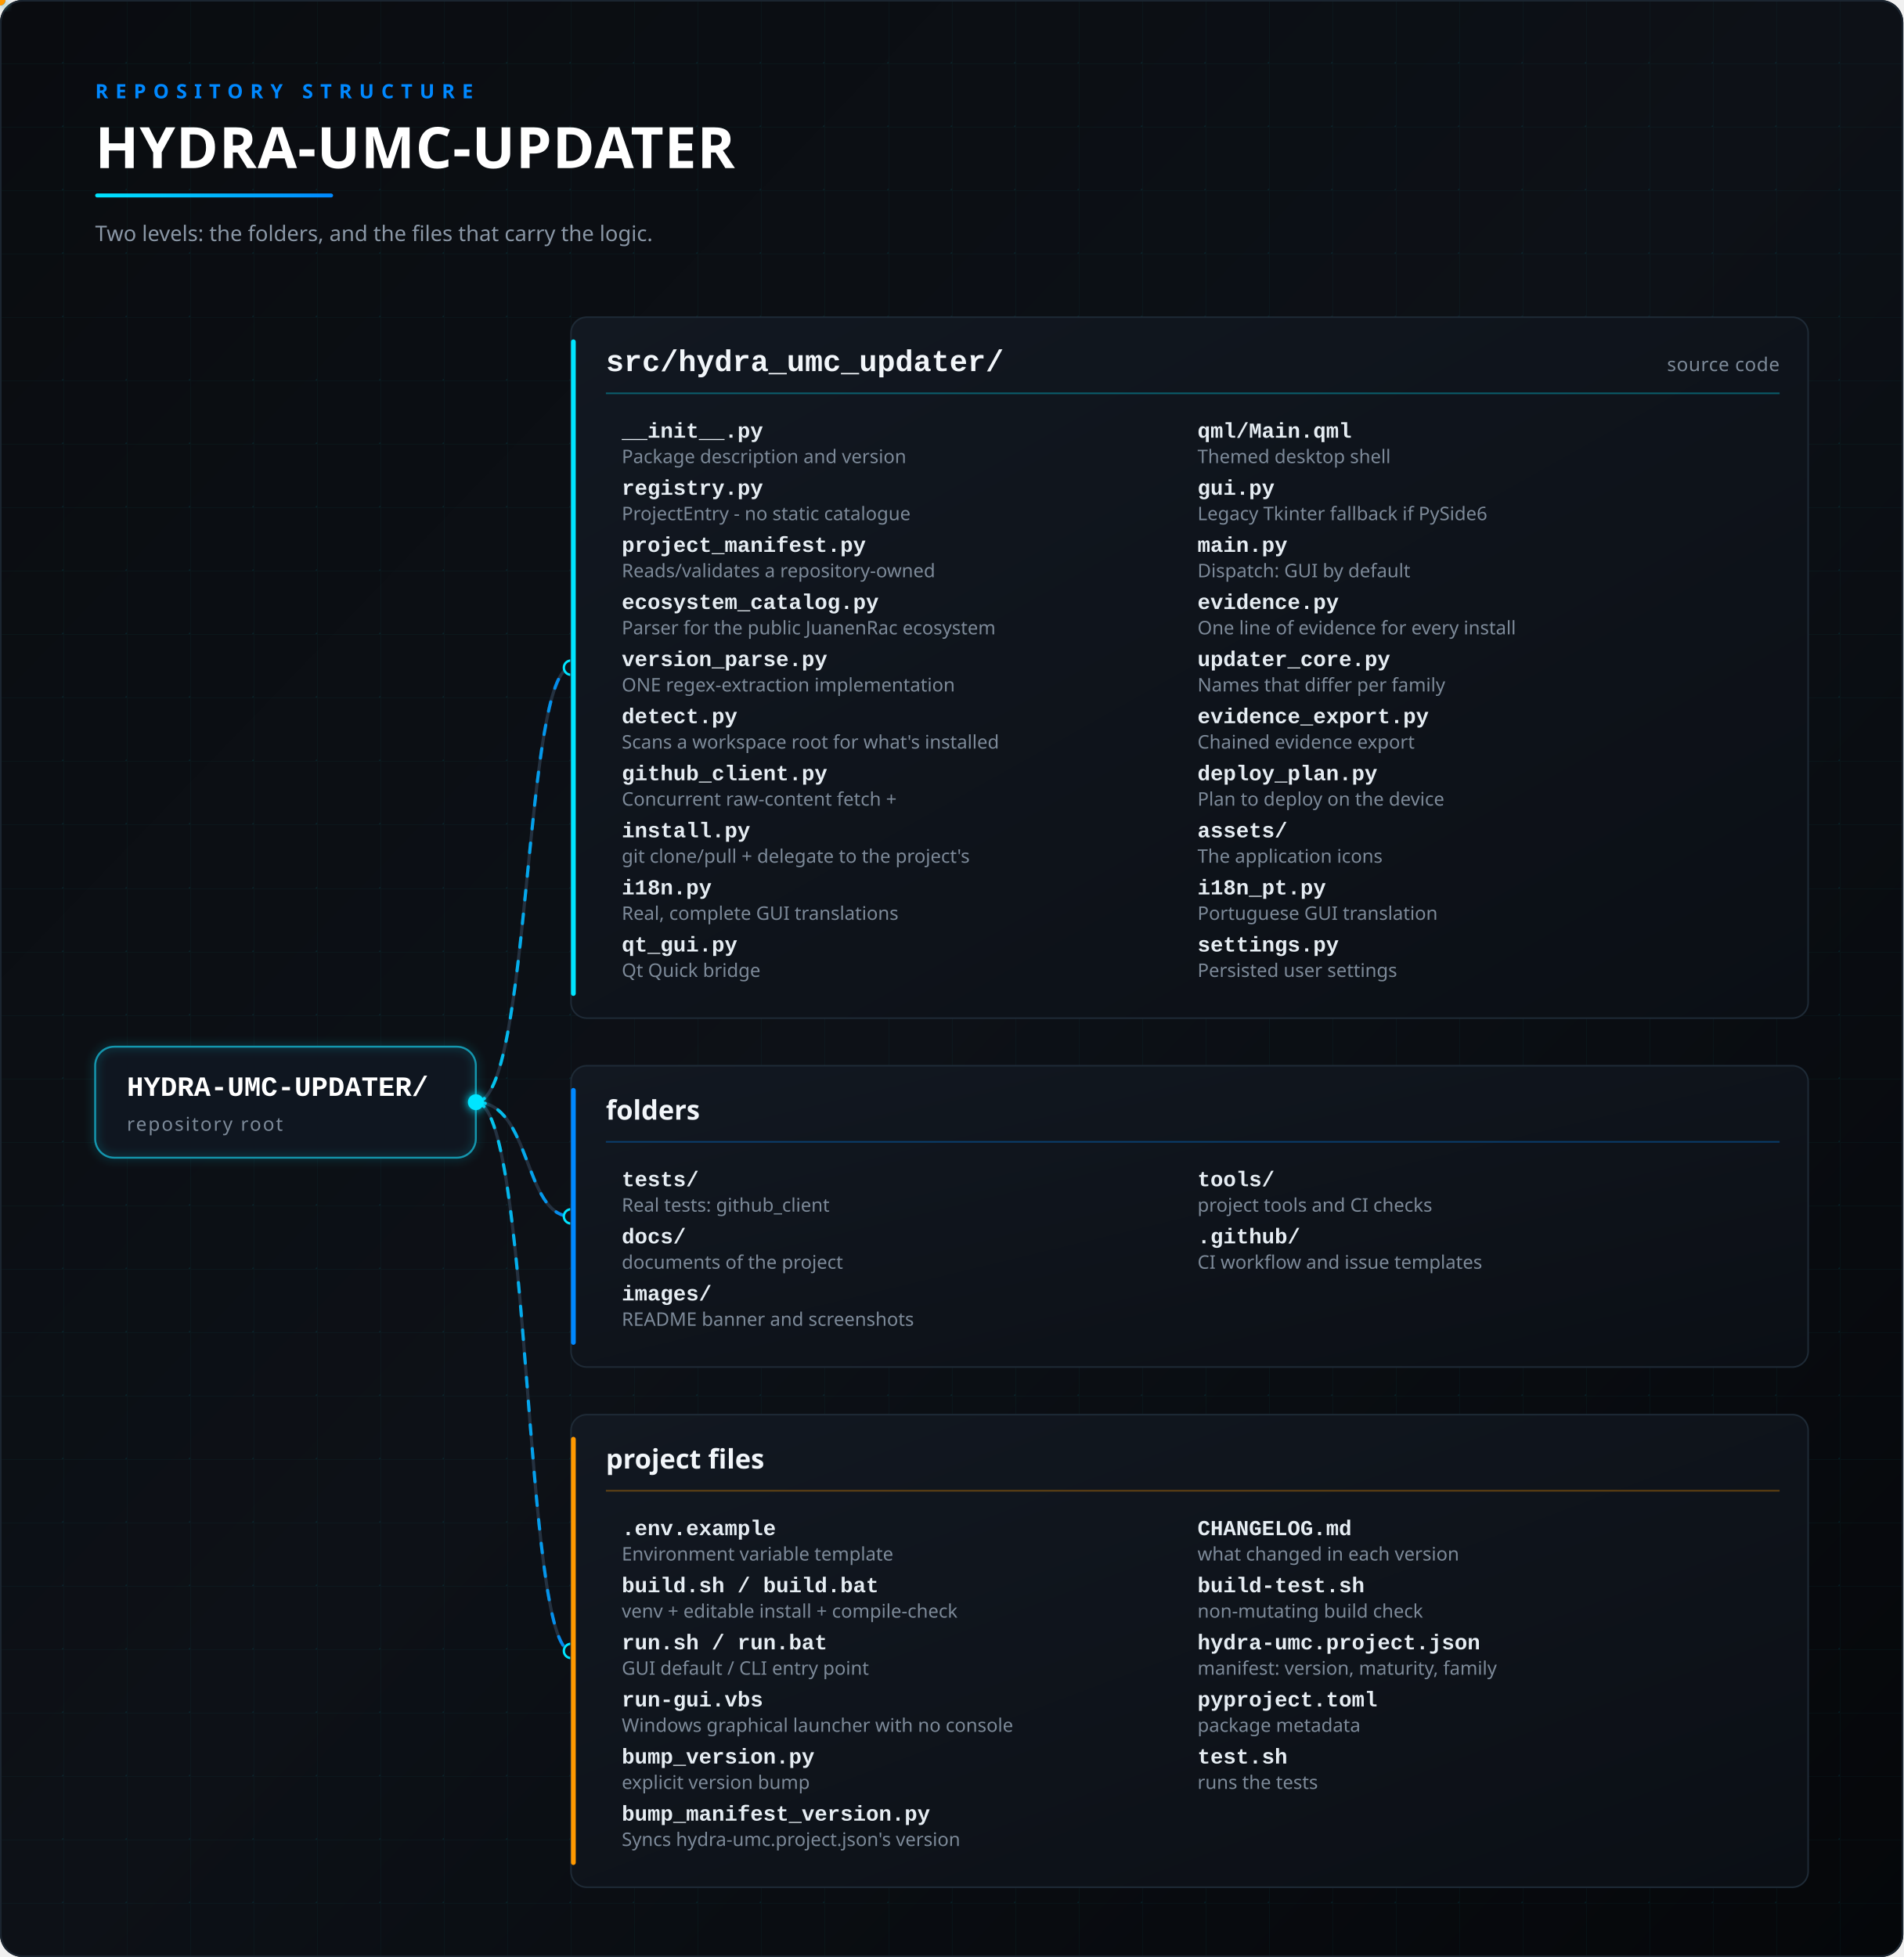
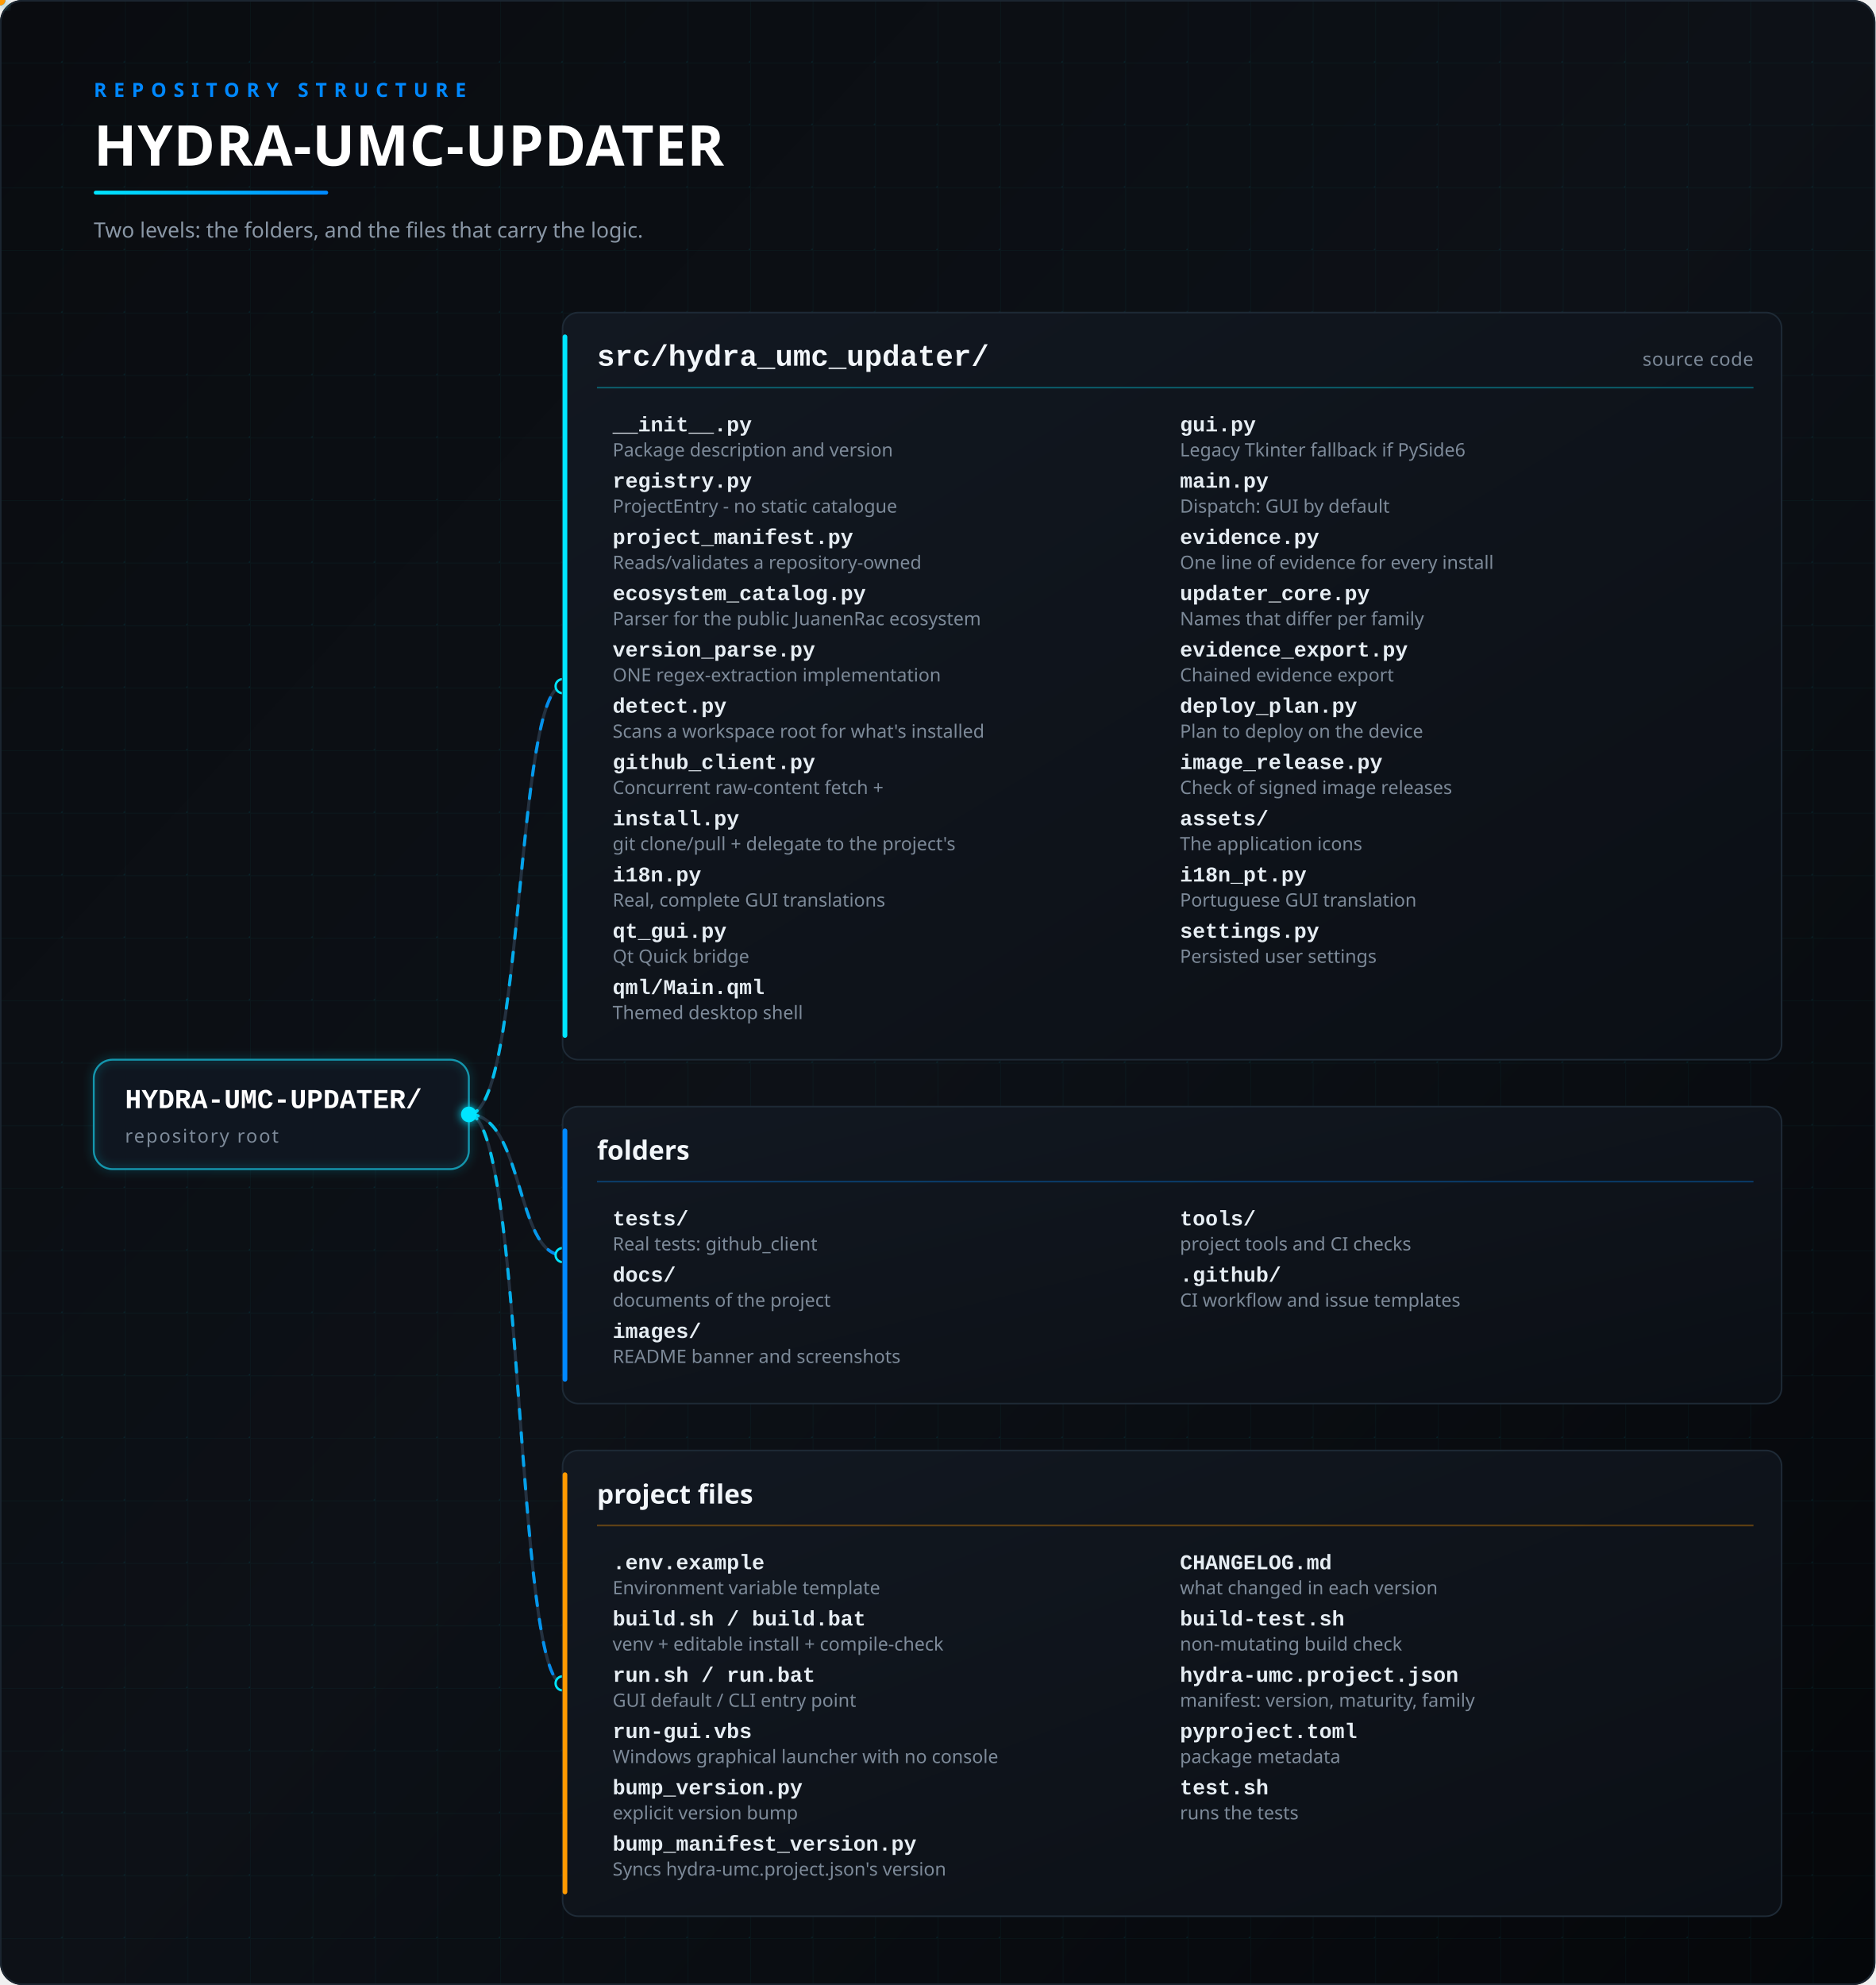
- <svg xmlns="http://www.w3.org/2000/svg" viewBox="0 0 1200 1234" width="100%" role="img" aria-labelledby="t d">
+ <svg xmlns="http://www.w3.org/2000/svg" viewBox="0 0 1200 1270" width="100%" role="img" aria-labelledby="t d">
  <defs>
    <linearGradient id="bg" x1="0" y1="0" x2="1" y2="1">
      <stop offset="0" stop-color="#0A0C10" />
      <stop offset="0.5" stop-color="#0D1117" />
      <stop offset="1" stop-color="#05070A" />
    </linearGradient>
    <linearGradient id="card" x1="0" y1="0" x2="1" y2="1">
      <stop offset="0" stop-color="#121821" />
      <stop offset="1" stop-color="#0B0F15" />
    </linearGradient>
    <linearGradient id="line" x1="0" y1="0" x2="1" y2="0">
      <stop offset="0" stop-color="#00E5FF" />
      <stop offset="1" stop-color="#0088FF" />
    </linearGradient>
    <filter id="glow" x="-50%" y="-50%" width="200%" height="200%">
      <feGaussianBlur stdDeviation="3" result="b" />
      <feMerge>
        <feMergeNode in="b" />
        <feMergeNode in="SourceGraphic" />
      </feMerge>
    </filter>
    <pattern id="grid" width="40" height="40" patternUnits="userSpaceOnUse">
      <path d="M40 0H0V40" fill="none" stroke="#00E5FF" stroke-opacity="0.035" />
      <circle cx="40" cy="40" r="1" fill="#00E5FF" fill-opacity="0.09" />
    </pattern>
  </defs>
-   <rect width="1200" height="1234" rx="14" fill="url(#bg)" />
-   <rect width="1200" height="1234" rx="14" fill="url(#grid)" />
-   <rect x="0.5" y="0.5" width="1199" height="1233" rx="14" fill="none" stroke="#1B2530" />
+   <rect width="1200" height="1270" rx="14" fill="url(#bg)" />
+   <rect width="1200" height="1270" rx="14" fill="url(#grid)" />
+   <rect x="0.5" y="0.5" width="1199" height="1269" rx="14" fill="none" stroke="#1B2530" />
  <text x="60" y="62" font-family="'Segoe UI','Noto Sans','Noto Sans CJK SC','Microsoft YaHei','Yu Gothic','Helvetica Neue',Helvetica,Arial,sans-serif" font-size="12.5" font-weight="600" fill="#0088FF" text-anchor="start" letter-spacing="4.5">REPOSITORY STRUCTURE</text>
  <text x="60" y="106" font-family="'Segoe UI','Noto Sans','Noto Sans CJK SC','Microsoft YaHei','Yu Gothic','Helvetica Neue',Helvetica,Arial,sans-serif" font-size="36" font-weight="700" fill="#FFFFFF" text-anchor="start" letter-spacing="0.5">HYDRA-UMC-UPDATER</text>
  <rect x="60" y="122" width="150" height="2.5" rx="1.25" fill="url(#line)">
    <animate attributeName="width" values="40;150;150" keyTimes="0;0.4;1" dur="3s" repeatCount="indefinite" />
  </rect>
  <text x="60" y="152" font-family="'Segoe UI','Noto Sans','Noto Sans CJK SC','Microsoft YaHei','Yu Gothic','Helvetica Neue',Helvetica,Arial,sans-serif" font-size="13.5" font-weight="400" fill="#8A97A6" text-anchor="start">Two levels: the folders, and the files that carry the logic.</text>
-   <path id="c0" d="M300,695 C335,695 330,421 360,421" fill="none" stroke="#243140" stroke-width="2" />
-   <path d="M300,695 C335,695 330,421 360,421" fill="none" stroke="url(#line)" stroke-width="2" stroke-linecap="round" stroke-dasharray="6 9" opacity="0.9">
+   <path id="c0" d="M300,713 C335,713 330,439 360,439" fill="none" stroke="#243140" stroke-width="2" />
+   <path d="M300,713 C335,713 330,439 360,439" fill="none" stroke="url(#line)" stroke-width="2" stroke-linecap="round" stroke-dasharray="6 9" opacity="0.9">
    <animate attributeName="stroke-dashoffset" from="0" to="-30" dur="1.6s" repeatCount="indefinite" />
  </path>
-   <circle cx="360" cy="421" r="4.5" fill="#0D1117" stroke="#00E5FF" stroke-width="1.5" />
-   <path id="c1" d="M300,695 C335,695 330,767 360,767" fill="none" stroke="#243140" stroke-width="2" />
-   <path d="M300,695 C335,695 330,767 360,767" fill="none" stroke="url(#line)" stroke-width="2" stroke-linecap="round" stroke-dasharray="6 9" opacity="0.9">
+   <circle cx="360" cy="439" r="4.5" fill="#0D1117" stroke="#00E5FF" stroke-width="1.5" />
+   <path id="c1" d="M300,713 C335,713 330,803 360,803" fill="none" stroke="#243140" stroke-width="2" />
+   <path d="M300,713 C335,713 330,803 360,803" fill="none" stroke="url(#line)" stroke-width="2" stroke-linecap="round" stroke-dasharray="6 9" opacity="0.9">
    <animate attributeName="stroke-dashoffset" from="0" to="-30" dur="1.6s" repeatCount="indefinite" />
  </path>
-   <circle cx="360" cy="767" r="4.5" fill="#0D1117" stroke="#00E5FF" stroke-width="1.5" />
-   <path id="c2" d="M300,695 C335,695 330,1041 360,1041" fill="none" stroke="#243140" stroke-width="2" />
-   <path d="M300,695 C335,695 330,1041 360,1041" fill="none" stroke="url(#line)" stroke-width="2" stroke-linecap="round" stroke-dasharray="6 9" opacity="0.9">
+   <circle cx="360" cy="803" r="4.5" fill="#0D1117" stroke="#00E5FF" stroke-width="1.5" />
+   <path id="c2" d="M300,713 C335,713 330,1077 360,1077" fill="none" stroke="#243140" stroke-width="2" />
+   <path d="M300,713 C335,713 330,1077 360,1077" fill="none" stroke="url(#line)" stroke-width="2" stroke-linecap="round" stroke-dasharray="6 9" opacity="0.9">
    <animate attributeName="stroke-dashoffset" from="0" to="-30" dur="1.6s" repeatCount="indefinite" />
  </path>
-   <circle cx="360" cy="1041" r="4.5" fill="#0D1117" stroke="#00E5FF" stroke-width="1.5" />
+   <circle cx="360" cy="1077" r="4.5" fill="#0D1117" stroke="#00E5FF" stroke-width="1.5" />
  <circle r="3.5" fill="#00E5FF" filter="url(#glow)">
    <animateMotion dur="3.4s" repeatCount="indefinite">
      <mpath href="#c0" />
    </animateMotion>
  </circle>
  <circle r="3.5" fill="#0088FF" filter="url(#glow)">
    <animateMotion dur="4.2s" repeatCount="indefinite">
      <mpath href="#c1" />
    </animateMotion>
  </circle>
  <circle r="3.5" fill="#FF9900" filter="url(#glow)">
    <animateMotion dur="5.0s" repeatCount="indefinite">
      <mpath href="#c2" />
    </animateMotion>
  </circle>
-   <rect x="60" y="660" width="240" height="70" rx="12" fill="#0F1620" stroke="#2A3A4C" stroke-width="1.2" />
-   <rect x="60" y="660" width="240" height="70" rx="12" fill="none" stroke="#00E5FF" stroke-opacity="0.5" stroke-width="1.2" filter="url(#glow)">
+   <rect x="60" y="678" width="240" height="70" rx="12" fill="#0F1620" stroke="#2A3A4C" stroke-width="1.2" />
+   <rect x="60" y="678" width="240" height="70" rx="12" fill="none" stroke="#00E5FF" stroke-opacity="0.5" stroke-width="1.2" filter="url(#glow)">
    <animate attributeName="stroke-opacity" values="0.15;0.6;0.15" dur="3.6s" repeatCount="indefinite" />
  </rect>
-   <text x="80" y="691" font-family="'JetBrains Mono','Cascadia Code','SFMono-Regular',Consolas,'Liberation Mono',monospace" font-size="17.6" font-weight="700" fill="#FFFFFF" text-anchor="start">HYDRA-UMC-UPDATER/</text>
-   <text x="80" y="713" font-family="'Segoe UI','Noto Sans','Noto Sans CJK SC','Microsoft YaHei','Yu Gothic','Helvetica Neue',Helvetica,Arial,sans-serif" font-size="12" font-weight="400" fill="#7D8A99" text-anchor="start" letter-spacing="1">repository root</text>
-   <circle cx="300" cy="695" r="5" fill="#00E5FF" filter="url(#glow)" />
-   <rect x="360" y="200" width="780" height="442" rx="10" fill="url(#card)" stroke="#1E2A36" stroke-width="1" />
-   <rect x="360" y="214" width="3" height="414" rx="1.5" fill="#00E5FF">
+   <text x="80" y="709" font-family="'JetBrains Mono','Cascadia Code','SFMono-Regular',Consolas,'Liberation Mono',monospace" font-size="17.6" font-weight="700" fill="#FFFFFF" text-anchor="start">HYDRA-UMC-UPDATER/</text>
+   <text x="80" y="731" font-family="'Segoe UI','Noto Sans','Noto Sans CJK SC','Microsoft YaHei','Yu Gothic','Helvetica Neue',Helvetica,Arial,sans-serif" font-size="12" font-weight="400" fill="#7D8A99" text-anchor="start" letter-spacing="1">repository root</text>
+   <circle cx="300" cy="713" r="5" fill="#00E5FF" filter="url(#glow)" />
+   <rect x="360" y="200" width="780" height="478" rx="10" fill="url(#card)" stroke="#1E2A36" stroke-width="1" />
+   <rect x="360" y="214" width="3" height="450" rx="1.5" fill="#00E5FF">
    <animate attributeName="opacity" values="0.55;1;0.55" dur="4s" begin="0s" repeatCount="indefinite" />
  </rect>
  <text x="382" y="234" font-family="'JetBrains Mono','Cascadia Code','SFMono-Regular',Consolas,'Liberation Mono',monospace" font-size="19" font-weight="700" fill="#F2F6FA" text-anchor="start">src/hydra_umc_updater/</text>
  <text x="1122" y="234" font-family="'Segoe UI','Noto Sans','Noto Sans CJK SC','Microsoft YaHei','Yu Gothic','Helvetica Neue',Helvetica,Arial,sans-serif" font-size="12" font-weight="400" fill="#7D8A99" text-anchor="end" letter-spacing="0.3">source code</text>
  <line x1="382" y1="248" x2="1122" y2="248" stroke="#00E5FF" stroke-opacity="0.35" stroke-width="1" />
  <text x="392" y="276" font-family="'JetBrains Mono','Cascadia Code','SFMono-Regular',Consolas,'Liberation Mono',monospace" font-size="13.5" font-weight="600" fill="#E6EDF3" text-anchor="start">__init__.py</text>
  <text x="392" y="292" font-family="'Segoe UI','Noto Sans','Noto Sans CJK SC','Microsoft YaHei','Yu Gothic','Helvetica Neue',Helvetica,Arial,sans-serif" font-size="11.8" font-weight="400" fill="#7D8A99" text-anchor="start">Package description and version</text>
  <text x="392" y="312" font-family="'JetBrains Mono','Cascadia Code','SFMono-Regular',Consolas,'Liberation Mono',monospace" font-size="13.5" font-weight="600" fill="#E6EDF3" text-anchor="start">registry.py</text>
  <text x="392" y="328" font-family="'Segoe UI','Noto Sans','Noto Sans CJK SC','Microsoft YaHei','Yu Gothic','Helvetica Neue',Helvetica,Arial,sans-serif" font-size="11.8" font-weight="400" fill="#7D8A99" text-anchor="start">ProjectEntry - no static catalogue</text>
  <text x="392" y="348" font-family="'JetBrains Mono','Cascadia Code','SFMono-Regular',Consolas,'Liberation Mono',monospace" font-size="13.5" font-weight="600" fill="#E6EDF3" text-anchor="start">project_manifest.py</text>
  <text x="392" y="364" font-family="'Segoe UI','Noto Sans','Noto Sans CJK SC','Microsoft YaHei','Yu Gothic','Helvetica Neue',Helvetica,Arial,sans-serif" font-size="11.8" font-weight="400" fill="#7D8A99" text-anchor="start">Reads/validates a repository-owned</text>
  <text x="392" y="384" font-family="'JetBrains Mono','Cascadia Code','SFMono-Regular',Consolas,'Liberation Mono',monospace" font-size="13.5" font-weight="600" fill="#E6EDF3" text-anchor="start">ecosystem_catalog.py</text>
  <text x="392" y="400" font-family="'Segoe UI','Noto Sans','Noto Sans CJK SC','Microsoft YaHei','Yu Gothic','Helvetica Neue',Helvetica,Arial,sans-serif" font-size="11.8" font-weight="400" fill="#7D8A99" text-anchor="start">Parser for the public JuanenRac ecosystem</text>
  <text x="392" y="420" font-family="'JetBrains Mono','Cascadia Code','SFMono-Regular',Consolas,'Liberation Mono',monospace" font-size="13.5" font-weight="600" fill="#E6EDF3" text-anchor="start">version_parse.py</text>
  <text x="392" y="436" font-family="'Segoe UI','Noto Sans','Noto Sans CJK SC','Microsoft YaHei','Yu Gothic','Helvetica Neue',Helvetica,Arial,sans-serif" font-size="11.8" font-weight="400" fill="#7D8A99" text-anchor="start">ONE regex-extraction implementation</text>
  <text x="392" y="456" font-family="'JetBrains Mono','Cascadia Code','SFMono-Regular',Consolas,'Liberation Mono',monospace" font-size="13.5" font-weight="600" fill="#E6EDF3" text-anchor="start">detect.py</text>
  <text x="392" y="472" font-family="'Segoe UI','Noto Sans','Noto Sans CJK SC','Microsoft YaHei','Yu Gothic','Helvetica Neue',Helvetica,Arial,sans-serif" font-size="11.8" font-weight="400" fill="#7D8A99" text-anchor="start">Scans a workspace root for what's installed</text>
  <text x="392" y="492" font-family="'JetBrains Mono','Cascadia Code','SFMono-Regular',Consolas,'Liberation Mono',monospace" font-size="13.5" font-weight="600" fill="#E6EDF3" text-anchor="start">github_client.py</text>
  <text x="392" y="508" font-family="'Segoe UI','Noto Sans','Noto Sans CJK SC','Microsoft YaHei','Yu Gothic','Helvetica Neue',Helvetica,Arial,sans-serif" font-size="11.8" font-weight="400" fill="#7D8A99" text-anchor="start">Concurrent raw-content fetch +</text>
  <text x="392" y="528" font-family="'JetBrains Mono','Cascadia Code','SFMono-Regular',Consolas,'Liberation Mono',monospace" font-size="13.5" font-weight="600" fill="#E6EDF3" text-anchor="start">install.py</text>
  <text x="392" y="544" font-family="'Segoe UI','Noto Sans','Noto Sans CJK SC','Microsoft YaHei','Yu Gothic','Helvetica Neue',Helvetica,Arial,sans-serif" font-size="11.8" font-weight="400" fill="#7D8A99" text-anchor="start">git clone/pull + delegate to the project's</text>
  <text x="392" y="564" font-family="'JetBrains Mono','Cascadia Code','SFMono-Regular',Consolas,'Liberation Mono',monospace" font-size="13.5" font-weight="600" fill="#E6EDF3" text-anchor="start">i18n.py</text>
  <text x="392" y="580" font-family="'Segoe UI','Noto Sans','Noto Sans CJK SC','Microsoft YaHei','Yu Gothic','Helvetica Neue',Helvetica,Arial,sans-serif" font-size="11.8" font-weight="400" fill="#7D8A99" text-anchor="start">Real, complete GUI translations</text>
  <text x="392" y="600" font-family="'JetBrains Mono','Cascadia Code','SFMono-Regular',Consolas,'Liberation Mono',monospace" font-size="13.5" font-weight="600" fill="#E6EDF3" text-anchor="start">qt_gui.py</text>
  <text x="392" y="616" font-family="'Segoe UI','Noto Sans','Noto Sans CJK SC','Microsoft YaHei','Yu Gothic','Helvetica Neue',Helvetica,Arial,sans-serif" font-size="11.8" font-weight="400" fill="#7D8A99" text-anchor="start">Qt Quick bridge</text>
-   <text x="755" y="276" font-family="'JetBrains Mono','Cascadia Code','SFMono-Regular',Consolas,'Liberation Mono',monospace" font-size="13.5" font-weight="600" fill="#E6EDF3" text-anchor="start">qml/Main.qml</text>
-   <text x="755" y="292" font-family="'Segoe UI','Noto Sans','Noto Sans CJK SC','Microsoft YaHei','Yu Gothic','Helvetica Neue',Helvetica,Arial,sans-serif" font-size="11.8" font-weight="400" fill="#7D8A99" text-anchor="start">Themed desktop shell</text>
-   <text x="755" y="312" font-family="'JetBrains Mono','Cascadia Code','SFMono-Regular',Consolas,'Liberation Mono',monospace" font-size="13.5" font-weight="600" fill="#E6EDF3" text-anchor="start">gui.py</text>
-   <text x="755" y="328" font-family="'Segoe UI','Noto Sans','Noto Sans CJK SC','Microsoft YaHei','Yu Gothic','Helvetica Neue',Helvetica,Arial,sans-serif" font-size="11.8" font-weight="400" fill="#7D8A99" text-anchor="start">Legacy Tkinter fallback if PySide6</text>
-   <text x="755" y="348" font-family="'JetBrains Mono','Cascadia Code','SFMono-Regular',Consolas,'Liberation Mono',monospace" font-size="13.5" font-weight="600" fill="#E6EDF3" text-anchor="start">main.py</text>
-   <text x="755" y="364" font-family="'Segoe UI','Noto Sans','Noto Sans CJK SC','Microsoft YaHei','Yu Gothic','Helvetica Neue',Helvetica,Arial,sans-serif" font-size="11.8" font-weight="400" fill="#7D8A99" text-anchor="start">Dispatch: GUI by default</text>
-   <text x="755" y="384" font-family="'JetBrains Mono','Cascadia Code','SFMono-Regular',Consolas,'Liberation Mono',monospace" font-size="13.5" font-weight="600" fill="#E6EDF3" text-anchor="start">evidence.py</text>
-   <text x="755" y="400" font-family="'Segoe UI','Noto Sans','Noto Sans CJK SC','Microsoft YaHei','Yu Gothic','Helvetica Neue',Helvetica,Arial,sans-serif" font-size="11.8" font-weight="400" fill="#7D8A99" text-anchor="start">One line of evidence for every install</text>
-   <text x="755" y="420" font-family="'JetBrains Mono','Cascadia Code','SFMono-Regular',Consolas,'Liberation Mono',monospace" font-size="13.5" font-weight="600" fill="#E6EDF3" text-anchor="start">updater_core.py</text>
-   <text x="755" y="436" font-family="'Segoe UI','Noto Sans','Noto Sans CJK SC','Microsoft YaHei','Yu Gothic','Helvetica Neue',Helvetica,Arial,sans-serif" font-size="11.8" font-weight="400" fill="#7D8A99" text-anchor="start">Names that differ per family</text>
-   <text x="755" y="456" font-family="'JetBrains Mono','Cascadia Code','SFMono-Regular',Consolas,'Liberation Mono',monospace" font-size="13.5" font-weight="600" fill="#E6EDF3" text-anchor="start">evidence_export.py</text>
-   <text x="755" y="472" font-family="'Segoe UI','Noto Sans','Noto Sans CJK SC','Microsoft YaHei','Yu Gothic','Helvetica Neue',Helvetica,Arial,sans-serif" font-size="11.8" font-weight="400" fill="#7D8A99" text-anchor="start">Chained evidence export</text>
-   <text x="755" y="492" font-family="'JetBrains Mono','Cascadia Code','SFMono-Regular',Consolas,'Liberation Mono',monospace" font-size="13.5" font-weight="600" fill="#E6EDF3" text-anchor="start">deploy_plan.py</text>
-   <text x="755" y="508" font-family="'Segoe UI','Noto Sans','Noto Sans CJK SC','Microsoft YaHei','Yu Gothic','Helvetica Neue',Helvetica,Arial,sans-serif" font-size="11.8" font-weight="400" fill="#7D8A99" text-anchor="start">Plan to deploy on the device</text>
+   <text x="392" y="636" font-family="'JetBrains Mono','Cascadia Code','SFMono-Regular',Consolas,'Liberation Mono',monospace" font-size="13.5" font-weight="600" fill="#E6EDF3" text-anchor="start">qml/Main.qml</text>
+   <text x="392" y="652" font-family="'Segoe UI','Noto Sans','Noto Sans CJK SC','Microsoft YaHei','Yu Gothic','Helvetica Neue',Helvetica,Arial,sans-serif" font-size="11.8" font-weight="400" fill="#7D8A99" text-anchor="start">Themed desktop shell</text>
+   <text x="755" y="276" font-family="'JetBrains Mono','Cascadia Code','SFMono-Regular',Consolas,'Liberation Mono',monospace" font-size="13.5" font-weight="600" fill="#E6EDF3" text-anchor="start">gui.py</text>
+   <text x="755" y="292" font-family="'Segoe UI','Noto Sans','Noto Sans CJK SC','Microsoft YaHei','Yu Gothic','Helvetica Neue',Helvetica,Arial,sans-serif" font-size="11.8" font-weight="400" fill="#7D8A99" text-anchor="start">Legacy Tkinter fallback if PySide6</text>
+   <text x="755" y="312" font-family="'JetBrains Mono','Cascadia Code','SFMono-Regular',Consolas,'Liberation Mono',monospace" font-size="13.5" font-weight="600" fill="#E6EDF3" text-anchor="start">main.py</text>
+   <text x="755" y="328" font-family="'Segoe UI','Noto Sans','Noto Sans CJK SC','Microsoft YaHei','Yu Gothic','Helvetica Neue',Helvetica,Arial,sans-serif" font-size="11.8" font-weight="400" fill="#7D8A99" text-anchor="start">Dispatch: GUI by default</text>
+   <text x="755" y="348" font-family="'JetBrains Mono','Cascadia Code','SFMono-Regular',Consolas,'Liberation Mono',monospace" font-size="13.5" font-weight="600" fill="#E6EDF3" text-anchor="start">evidence.py</text>
+   <text x="755" y="364" font-family="'Segoe UI','Noto Sans','Noto Sans CJK SC','Microsoft YaHei','Yu Gothic','Helvetica Neue',Helvetica,Arial,sans-serif" font-size="11.8" font-weight="400" fill="#7D8A99" text-anchor="start">One line of evidence for every install</text>
+   <text x="755" y="384" font-family="'JetBrains Mono','Cascadia Code','SFMono-Regular',Consolas,'Liberation Mono',monospace" font-size="13.5" font-weight="600" fill="#E6EDF3" text-anchor="start">updater_core.py</text>
+   <text x="755" y="400" font-family="'Segoe UI','Noto Sans','Noto Sans CJK SC','Microsoft YaHei','Yu Gothic','Helvetica Neue',Helvetica,Arial,sans-serif" font-size="11.8" font-weight="400" fill="#7D8A99" text-anchor="start">Names that differ per family</text>
+   <text x="755" y="420" font-family="'JetBrains Mono','Cascadia Code','SFMono-Regular',Consolas,'Liberation Mono',monospace" font-size="13.5" font-weight="600" fill="#E6EDF3" text-anchor="start">evidence_export.py</text>
+   <text x="755" y="436" font-family="'Segoe UI','Noto Sans','Noto Sans CJK SC','Microsoft YaHei','Yu Gothic','Helvetica Neue',Helvetica,Arial,sans-serif" font-size="11.8" font-weight="400" fill="#7D8A99" text-anchor="start">Chained evidence export</text>
+   <text x="755" y="456" font-family="'JetBrains Mono','Cascadia Code','SFMono-Regular',Consolas,'Liberation Mono',monospace" font-size="13.5" font-weight="600" fill="#E6EDF3" text-anchor="start">deploy_plan.py</text>
+   <text x="755" y="472" font-family="'Segoe UI','Noto Sans','Noto Sans CJK SC','Microsoft YaHei','Yu Gothic','Helvetica Neue',Helvetica,Arial,sans-serif" font-size="11.8" font-weight="400" fill="#7D8A99" text-anchor="start">Plan to deploy on the device</text>
+   <text x="755" y="492" font-family="'JetBrains Mono','Cascadia Code','SFMono-Regular',Consolas,'Liberation Mono',monospace" font-size="13.5" font-weight="600" fill="#E6EDF3" text-anchor="start">image_release.py</text>
+   <text x="755" y="508" font-family="'Segoe UI','Noto Sans','Noto Sans CJK SC','Microsoft YaHei','Yu Gothic','Helvetica Neue',Helvetica,Arial,sans-serif" font-size="11.8" font-weight="400" fill="#7D8A99" text-anchor="start">Check of signed image releases</text>
  <text x="755" y="528" font-family="'JetBrains Mono','Cascadia Code','SFMono-Regular',Consolas,'Liberation Mono',monospace" font-size="13.5" font-weight="600" fill="#E6EDF3" text-anchor="start">assets/</text>
  <text x="755" y="544" font-family="'Segoe UI','Noto Sans','Noto Sans CJK SC','Microsoft YaHei','Yu Gothic','Helvetica Neue',Helvetica,Arial,sans-serif" font-size="11.8" font-weight="400" fill="#7D8A99" text-anchor="start">The application icons</text>
  <text x="755" y="564" font-family="'JetBrains Mono','Cascadia Code','SFMono-Regular',Consolas,'Liberation Mono',monospace" font-size="13.5" font-weight="600" fill="#E6EDF3" text-anchor="start">i18n_pt.py</text>
  <text x="755" y="580" font-family="'Segoe UI','Noto Sans','Noto Sans CJK SC','Microsoft YaHei','Yu Gothic','Helvetica Neue',Helvetica,Arial,sans-serif" font-size="11.8" font-weight="400" fill="#7D8A99" text-anchor="start">Portuguese GUI translation</text>
  <text x="755" y="600" font-family="'JetBrains Mono','Cascadia Code','SFMono-Regular',Consolas,'Liberation Mono',monospace" font-size="13.5" font-weight="600" fill="#E6EDF3" text-anchor="start">settings.py</text>
  <text x="755" y="616" font-family="'Segoe UI','Noto Sans','Noto Sans CJK SC','Microsoft YaHei','Yu Gothic','Helvetica Neue',Helvetica,Arial,sans-serif" font-size="11.8" font-weight="400" fill="#7D8A99" text-anchor="start">Persisted user settings</text>
-   <rect x="360" y="672" width="780" height="190" rx="10" fill="url(#card)" stroke="#1E2A36" stroke-width="1" />
-   <rect x="360" y="686" width="3" height="162" rx="1.5" fill="#0088FF">
+   <rect x="360" y="708" width="780" height="190" rx="10" fill="url(#card)" stroke="#1E2A36" stroke-width="1" />
+   <rect x="360" y="722" width="3" height="162" rx="1.5" fill="#0088FF">
    <animate attributeName="opacity" values="0.55;1;0.55" dur="4s" begin="0.6s" repeatCount="indefinite" />
  </rect>
-   <text x="382" y="706" font-family="'Segoe UI','Noto Sans','Noto Sans CJK SC','Microsoft YaHei','Yu Gothic','Helvetica Neue',Helvetica,Arial,sans-serif" font-size="17" font-weight="700" fill="#F2F6FA" text-anchor="start">folders</text>
-   <line x1="382" y1="720" x2="1122" y2="720" stroke="#0088FF" stroke-opacity="0.35" stroke-width="1" />
-   <text x="392" y="748" font-family="'JetBrains Mono','Cascadia Code','SFMono-Regular',Consolas,'Liberation Mono',monospace" font-size="13.5" font-weight="600" fill="#E6EDF3" text-anchor="start">tests/</text>
-   <text x="392" y="764" font-family="'Segoe UI','Noto Sans','Noto Sans CJK SC','Microsoft YaHei','Yu Gothic','Helvetica Neue',Helvetica,Arial,sans-serif" font-size="11.8" font-weight="400" fill="#7D8A99" text-anchor="start">Real tests: github_client</text>
-   <text x="392" y="784" font-family="'JetBrains Mono','Cascadia Code','SFMono-Regular',Consolas,'Liberation Mono',monospace" font-size="13.5" font-weight="600" fill="#E6EDF3" text-anchor="start">docs/</text>
-   <text x="392" y="800" font-family="'Segoe UI','Noto Sans','Noto Sans CJK SC','Microsoft YaHei','Yu Gothic','Helvetica Neue',Helvetica,Arial,sans-serif" font-size="11.8" font-weight="400" fill="#7D8A99" text-anchor="start">documents of the project</text>
-   <text x="392" y="820" font-family="'JetBrains Mono','Cascadia Code','SFMono-Regular',Consolas,'Liberation Mono',monospace" font-size="13.5" font-weight="600" fill="#E6EDF3" text-anchor="start">images/</text>
-   <text x="392" y="836" font-family="'Segoe UI','Noto Sans','Noto Sans CJK SC','Microsoft YaHei','Yu Gothic','Helvetica Neue',Helvetica,Arial,sans-serif" font-size="11.8" font-weight="400" fill="#7D8A99" text-anchor="start">README banner and screenshots</text>
-   <text x="755" y="748" font-family="'JetBrains Mono','Cascadia Code','SFMono-Regular',Consolas,'Liberation Mono',monospace" font-size="13.5" font-weight="600" fill="#E6EDF3" text-anchor="start">tools/</text>
-   <text x="755" y="764" font-family="'Segoe UI','Noto Sans','Noto Sans CJK SC','Microsoft YaHei','Yu Gothic','Helvetica Neue',Helvetica,Arial,sans-serif" font-size="11.8" font-weight="400" fill="#7D8A99" text-anchor="start">project tools and CI checks</text>
-   <text x="755" y="784" font-family="'JetBrains Mono','Cascadia Code','SFMono-Regular',Consolas,'Liberation Mono',monospace" font-size="13.5" font-weight="600" fill="#E6EDF3" text-anchor="start">.github/</text>
-   <text x="755" y="800" font-family="'Segoe UI','Noto Sans','Noto Sans CJK SC','Microsoft YaHei','Yu Gothic','Helvetica Neue',Helvetica,Arial,sans-serif" font-size="11.8" font-weight="400" fill="#7D8A99" text-anchor="start">CI workflow and issue templates</text>
-   <rect x="360" y="892" width="780" height="298" rx="10" fill="url(#card)" stroke="#1E2A36" stroke-width="1" />
-   <rect x="360" y="906" width="3" height="270" rx="1.5" fill="#FF9900">
+   <text x="382" y="742" font-family="'Segoe UI','Noto Sans','Noto Sans CJK SC','Microsoft YaHei','Yu Gothic','Helvetica Neue',Helvetica,Arial,sans-serif" font-size="17" font-weight="700" fill="#F2F6FA" text-anchor="start">folders</text>
+   <line x1="382" y1="756" x2="1122" y2="756" stroke="#0088FF" stroke-opacity="0.35" stroke-width="1" />
+   <text x="392" y="784" font-family="'JetBrains Mono','Cascadia Code','SFMono-Regular',Consolas,'Liberation Mono',monospace" font-size="13.5" font-weight="600" fill="#E6EDF3" text-anchor="start">tests/</text>
+   <text x="392" y="800" font-family="'Segoe UI','Noto Sans','Noto Sans CJK SC','Microsoft YaHei','Yu Gothic','Helvetica Neue',Helvetica,Arial,sans-serif" font-size="11.8" font-weight="400" fill="#7D8A99" text-anchor="start">Real tests: github_client</text>
+   <text x="392" y="820" font-family="'JetBrains Mono','Cascadia Code','SFMono-Regular',Consolas,'Liberation Mono',monospace" font-size="13.5" font-weight="600" fill="#E6EDF3" text-anchor="start">docs/</text>
+   <text x="392" y="836" font-family="'Segoe UI','Noto Sans','Noto Sans CJK SC','Microsoft YaHei','Yu Gothic','Helvetica Neue',Helvetica,Arial,sans-serif" font-size="11.8" font-weight="400" fill="#7D8A99" text-anchor="start">documents of the project</text>
+   <text x="392" y="856" font-family="'JetBrains Mono','Cascadia Code','SFMono-Regular',Consolas,'Liberation Mono',monospace" font-size="13.5" font-weight="600" fill="#E6EDF3" text-anchor="start">images/</text>
+   <text x="392" y="872" font-family="'Segoe UI','Noto Sans','Noto Sans CJK SC','Microsoft YaHei','Yu Gothic','Helvetica Neue',Helvetica,Arial,sans-serif" font-size="11.8" font-weight="400" fill="#7D8A99" text-anchor="start">README banner and screenshots</text>
+   <text x="755" y="784" font-family="'JetBrains Mono','Cascadia Code','SFMono-Regular',Consolas,'Liberation Mono',monospace" font-size="13.5" font-weight="600" fill="#E6EDF3" text-anchor="start">tools/</text>
+   <text x="755" y="800" font-family="'Segoe UI','Noto Sans','Noto Sans CJK SC','Microsoft YaHei','Yu Gothic','Helvetica Neue',Helvetica,Arial,sans-serif" font-size="11.8" font-weight="400" fill="#7D8A99" text-anchor="start">project tools and CI checks</text>
+   <text x="755" y="820" font-family="'JetBrains Mono','Cascadia Code','SFMono-Regular',Consolas,'Liberation Mono',monospace" font-size="13.5" font-weight="600" fill="#E6EDF3" text-anchor="start">.github/</text>
+   <text x="755" y="836" font-family="'Segoe UI','Noto Sans','Noto Sans CJK SC','Microsoft YaHei','Yu Gothic','Helvetica Neue',Helvetica,Arial,sans-serif" font-size="11.8" font-weight="400" fill="#7D8A99" text-anchor="start">CI workflow and issue templates</text>
+   <rect x="360" y="928" width="780" height="298" rx="10" fill="url(#card)" stroke="#1E2A36" stroke-width="1" />
+   <rect x="360" y="942" width="3" height="270" rx="1.5" fill="#FF9900">
    <animate attributeName="opacity" values="0.55;1;0.55" dur="4s" begin="1.2s" repeatCount="indefinite" />
  </rect>
-   <text x="382" y="926" font-family="'Segoe UI','Noto Sans','Noto Sans CJK SC','Microsoft YaHei','Yu Gothic','Helvetica Neue',Helvetica,Arial,sans-serif" font-size="17" font-weight="700" fill="#F2F6FA" text-anchor="start">project files</text>
-   <line x1="382" y1="940" x2="1122" y2="940" stroke="#FF9900" stroke-opacity="0.35" stroke-width="1" />
-   <text x="392" y="968" font-family="'JetBrains Mono','Cascadia Code','SFMono-Regular',Consolas,'Liberation Mono',monospace" font-size="13.5" font-weight="600" fill="#E6EDF3" text-anchor="start">.env.example</text>
-   <text x="392" y="984" font-family="'Segoe UI','Noto Sans','Noto Sans CJK SC','Microsoft YaHei','Yu Gothic','Helvetica Neue',Helvetica,Arial,sans-serif" font-size="11.8" font-weight="400" fill="#7D8A99" text-anchor="start">Environment variable template</text>
-   <text x="392" y="1004" font-family="'JetBrains Mono','Cascadia Code','SFMono-Regular',Consolas,'Liberation Mono',monospace" font-size="13.5" font-weight="600" fill="#E6EDF3" text-anchor="start">build.sh / build.bat</text>
-   <text x="392" y="1020" font-family="'Segoe UI','Noto Sans','Noto Sans CJK SC','Microsoft YaHei','Yu Gothic','Helvetica Neue',Helvetica,Arial,sans-serif" font-size="11.8" font-weight="400" fill="#7D8A99" text-anchor="start">venv + editable install + compile-check</text>
-   <text x="392" y="1040" font-family="'JetBrains Mono','Cascadia Code','SFMono-Regular',Consolas,'Liberation Mono',monospace" font-size="13.5" font-weight="600" fill="#E6EDF3" text-anchor="start">run.sh / run.bat</text>
-   <text x="392" y="1056" font-family="'Segoe UI','Noto Sans','Noto Sans CJK SC','Microsoft YaHei','Yu Gothic','Helvetica Neue',Helvetica,Arial,sans-serif" font-size="11.8" font-weight="400" fill="#7D8A99" text-anchor="start">GUI default / CLI entry point</text>
-   <text x="392" y="1076" font-family="'JetBrains Mono','Cascadia Code','SFMono-Regular',Consolas,'Liberation Mono',monospace" font-size="13.5" font-weight="600" fill="#E6EDF3" text-anchor="start">run-gui.vbs</text>
-   <text x="392" y="1092" font-family="'Segoe UI','Noto Sans','Noto Sans CJK SC','Microsoft YaHei','Yu Gothic','Helvetica Neue',Helvetica,Arial,sans-serif" font-size="11.8" font-weight="400" fill="#7D8A99" text-anchor="start">Windows graphical launcher with no console</text>
-   <text x="392" y="1112" font-family="'JetBrains Mono','Cascadia Code','SFMono-Regular',Consolas,'Liberation Mono',monospace" font-size="13.5" font-weight="600" fill="#E6EDF3" text-anchor="start">bump_version.py</text>
-   <text x="392" y="1128" font-family="'Segoe UI','Noto Sans','Noto Sans CJK SC','Microsoft YaHei','Yu Gothic','Helvetica Neue',Helvetica,Arial,sans-serif" font-size="11.8" font-weight="400" fill="#7D8A99" text-anchor="start">explicit version bump</text>
-   <text x="392" y="1148" font-family="'JetBrains Mono','Cascadia Code','SFMono-Regular',Consolas,'Liberation Mono',monospace" font-size="13.5" font-weight="600" fill="#E6EDF3" text-anchor="start">bump_manifest_version.py</text>
-   <text x="392" y="1164" font-family="'Segoe UI','Noto Sans','Noto Sans CJK SC','Microsoft YaHei','Yu Gothic','Helvetica Neue',Helvetica,Arial,sans-serif" font-size="11.8" font-weight="400" fill="#7D8A99" text-anchor="start">Syncs hydra-umc.project.json's version</text>
-   <text x="755" y="968" font-family="'JetBrains Mono','Cascadia Code','SFMono-Regular',Consolas,'Liberation Mono',monospace" font-size="13.5" font-weight="600" fill="#E6EDF3" text-anchor="start">CHANGELOG.md</text>
-   <text x="755" y="984" font-family="'Segoe UI','Noto Sans','Noto Sans CJK SC','Microsoft YaHei','Yu Gothic','Helvetica Neue',Helvetica,Arial,sans-serif" font-size="11.8" font-weight="400" fill="#7D8A99" text-anchor="start">what changed in each version</text>
-   <text x="755" y="1004" font-family="'JetBrains Mono','Cascadia Code','SFMono-Regular',Consolas,'Liberation Mono',monospace" font-size="13.5" font-weight="600" fill="#E6EDF3" text-anchor="start">build-test.sh</text>
-   <text x="755" y="1020" font-family="'Segoe UI','Noto Sans','Noto Sans CJK SC','Microsoft YaHei','Yu Gothic','Helvetica Neue',Helvetica,Arial,sans-serif" font-size="11.8" font-weight="400" fill="#7D8A99" text-anchor="start">non-mutating build check</text>
-   <text x="755" y="1040" font-family="'JetBrains Mono','Cascadia Code','SFMono-Regular',Consolas,'Liberation Mono',monospace" font-size="13.5" font-weight="600" fill="#E6EDF3" text-anchor="start">hydra-umc.project.json</text>
-   <text x="755" y="1056" font-family="'Segoe UI','Noto Sans','Noto Sans CJK SC','Microsoft YaHei','Yu Gothic','Helvetica Neue',Helvetica,Arial,sans-serif" font-size="11.8" font-weight="400" fill="#7D8A99" text-anchor="start">manifest: version, maturity, family</text>
-   <text x="755" y="1076" font-family="'JetBrains Mono','Cascadia Code','SFMono-Regular',Consolas,'Liberation Mono',monospace" font-size="13.5" font-weight="600" fill="#E6EDF3" text-anchor="start">pyproject.toml</text>
-   <text x="755" y="1092" font-family="'Segoe UI','Noto Sans','Noto Sans CJK SC','Microsoft YaHei','Yu Gothic','Helvetica Neue',Helvetica,Arial,sans-serif" font-size="11.8" font-weight="400" fill="#7D8A99" text-anchor="start">package metadata</text>
-   <text x="755" y="1112" font-family="'JetBrains Mono','Cascadia Code','SFMono-Regular',Consolas,'Liberation Mono',monospace" font-size="13.5" font-weight="600" fill="#E6EDF3" text-anchor="start">test.sh</text>
-   <text x="755" y="1128" font-family="'Segoe UI','Noto Sans','Noto Sans CJK SC','Microsoft YaHei','Yu Gothic','Helvetica Neue',Helvetica,Arial,sans-serif" font-size="11.8" font-weight="400" fill="#7D8A99" text-anchor="start">runs the tests</text>
+   <text x="382" y="962" font-family="'Segoe UI','Noto Sans','Noto Sans CJK SC','Microsoft YaHei','Yu Gothic','Helvetica Neue',Helvetica,Arial,sans-serif" font-size="17" font-weight="700" fill="#F2F6FA" text-anchor="start">project files</text>
+   <line x1="382" y1="976" x2="1122" y2="976" stroke="#FF9900" stroke-opacity="0.35" stroke-width="1" />
+   <text x="392" y="1004" font-family="'JetBrains Mono','Cascadia Code','SFMono-Regular',Consolas,'Liberation Mono',monospace" font-size="13.5" font-weight="600" fill="#E6EDF3" text-anchor="start">.env.example</text>
+   <text x="392" y="1020" font-family="'Segoe UI','Noto Sans','Noto Sans CJK SC','Microsoft YaHei','Yu Gothic','Helvetica Neue',Helvetica,Arial,sans-serif" font-size="11.8" font-weight="400" fill="#7D8A99" text-anchor="start">Environment variable template</text>
+   <text x="392" y="1040" font-family="'JetBrains Mono','Cascadia Code','SFMono-Regular',Consolas,'Liberation Mono',monospace" font-size="13.5" font-weight="600" fill="#E6EDF3" text-anchor="start">build.sh / build.bat</text>
+   <text x="392" y="1056" font-family="'Segoe UI','Noto Sans','Noto Sans CJK SC','Microsoft YaHei','Yu Gothic','Helvetica Neue',Helvetica,Arial,sans-serif" font-size="11.8" font-weight="400" fill="#7D8A99" text-anchor="start">venv + editable install + compile-check</text>
+   <text x="392" y="1076" font-family="'JetBrains Mono','Cascadia Code','SFMono-Regular',Consolas,'Liberation Mono',monospace" font-size="13.5" font-weight="600" fill="#E6EDF3" text-anchor="start">run.sh / run.bat</text>
+   <text x="392" y="1092" font-family="'Segoe UI','Noto Sans','Noto Sans CJK SC','Microsoft YaHei','Yu Gothic','Helvetica Neue',Helvetica,Arial,sans-serif" font-size="11.8" font-weight="400" fill="#7D8A99" text-anchor="start">GUI default / CLI entry point</text>
+   <text x="392" y="1112" font-family="'JetBrains Mono','Cascadia Code','SFMono-Regular',Consolas,'Liberation Mono',monospace" font-size="13.5" font-weight="600" fill="#E6EDF3" text-anchor="start">run-gui.vbs</text>
+   <text x="392" y="1128" font-family="'Segoe UI','Noto Sans','Noto Sans CJK SC','Microsoft YaHei','Yu Gothic','Helvetica Neue',Helvetica,Arial,sans-serif" font-size="11.8" font-weight="400" fill="#7D8A99" text-anchor="start">Windows graphical launcher with no console</text>
+   <text x="392" y="1148" font-family="'JetBrains Mono','Cascadia Code','SFMono-Regular',Consolas,'Liberation Mono',monospace" font-size="13.5" font-weight="600" fill="#E6EDF3" text-anchor="start">bump_version.py</text>
+   <text x="392" y="1164" font-family="'Segoe UI','Noto Sans','Noto Sans CJK SC','Microsoft YaHei','Yu Gothic','Helvetica Neue',Helvetica,Arial,sans-serif" font-size="11.8" font-weight="400" fill="#7D8A99" text-anchor="start">explicit version bump</text>
+   <text x="392" y="1184" font-family="'JetBrains Mono','Cascadia Code','SFMono-Regular',Consolas,'Liberation Mono',monospace" font-size="13.5" font-weight="600" fill="#E6EDF3" text-anchor="start">bump_manifest_version.py</text>
+   <text x="392" y="1200" font-family="'Segoe UI','Noto Sans','Noto Sans CJK SC','Microsoft YaHei','Yu Gothic','Helvetica Neue',Helvetica,Arial,sans-serif" font-size="11.8" font-weight="400" fill="#7D8A99" text-anchor="start">Syncs hydra-umc.project.json's version</text>
+   <text x="755" y="1004" font-family="'JetBrains Mono','Cascadia Code','SFMono-Regular',Consolas,'Liberation Mono',monospace" font-size="13.5" font-weight="600" fill="#E6EDF3" text-anchor="start">CHANGELOG.md</text>
+   <text x="755" y="1020" font-family="'Segoe UI','Noto Sans','Noto Sans CJK SC','Microsoft YaHei','Yu Gothic','Helvetica Neue',Helvetica,Arial,sans-serif" font-size="11.8" font-weight="400" fill="#7D8A99" text-anchor="start">what changed in each version</text>
+   <text x="755" y="1040" font-family="'JetBrains Mono','Cascadia Code','SFMono-Regular',Consolas,'Liberation Mono',monospace" font-size="13.5" font-weight="600" fill="#E6EDF3" text-anchor="start">build-test.sh</text>
+   <text x="755" y="1056" font-family="'Segoe UI','Noto Sans','Noto Sans CJK SC','Microsoft YaHei','Yu Gothic','Helvetica Neue',Helvetica,Arial,sans-serif" font-size="11.8" font-weight="400" fill="#7D8A99" text-anchor="start">non-mutating build check</text>
+   <text x="755" y="1076" font-family="'JetBrains Mono','Cascadia Code','SFMono-Regular',Consolas,'Liberation Mono',monospace" font-size="13.5" font-weight="600" fill="#E6EDF3" text-anchor="start">hydra-umc.project.json</text>
+   <text x="755" y="1092" font-family="'Segoe UI','Noto Sans','Noto Sans CJK SC','Microsoft YaHei','Yu Gothic','Helvetica Neue',Helvetica,Arial,sans-serif" font-size="11.8" font-weight="400" fill="#7D8A99" text-anchor="start">manifest: version, maturity, family</text>
+   <text x="755" y="1112" font-family="'JetBrains Mono','Cascadia Code','SFMono-Regular',Consolas,'Liberation Mono',monospace" font-size="13.5" font-weight="600" fill="#E6EDF3" text-anchor="start">pyproject.toml</text>
+   <text x="755" y="1128" font-family="'Segoe UI','Noto Sans','Noto Sans CJK SC','Microsoft YaHei','Yu Gothic','Helvetica Neue',Helvetica,Arial,sans-serif" font-size="11.8" font-weight="400" fill="#7D8A99" text-anchor="start">package metadata</text>
+   <text x="755" y="1148" font-family="'JetBrains Mono','Cascadia Code','SFMono-Regular',Consolas,'Liberation Mono',monospace" font-size="13.5" font-weight="600" fill="#E6EDF3" text-anchor="start">test.sh</text>
+   <text x="755" y="1164" font-family="'Segoe UI','Noto Sans','Noto Sans CJK SC','Microsoft YaHei','Yu Gothic','Helvetica Neue',Helvetica,Arial,sans-serif" font-size="11.8" font-weight="400" fill="#7D8A99" text-anchor="start">runs the tests</text>
</svg>
